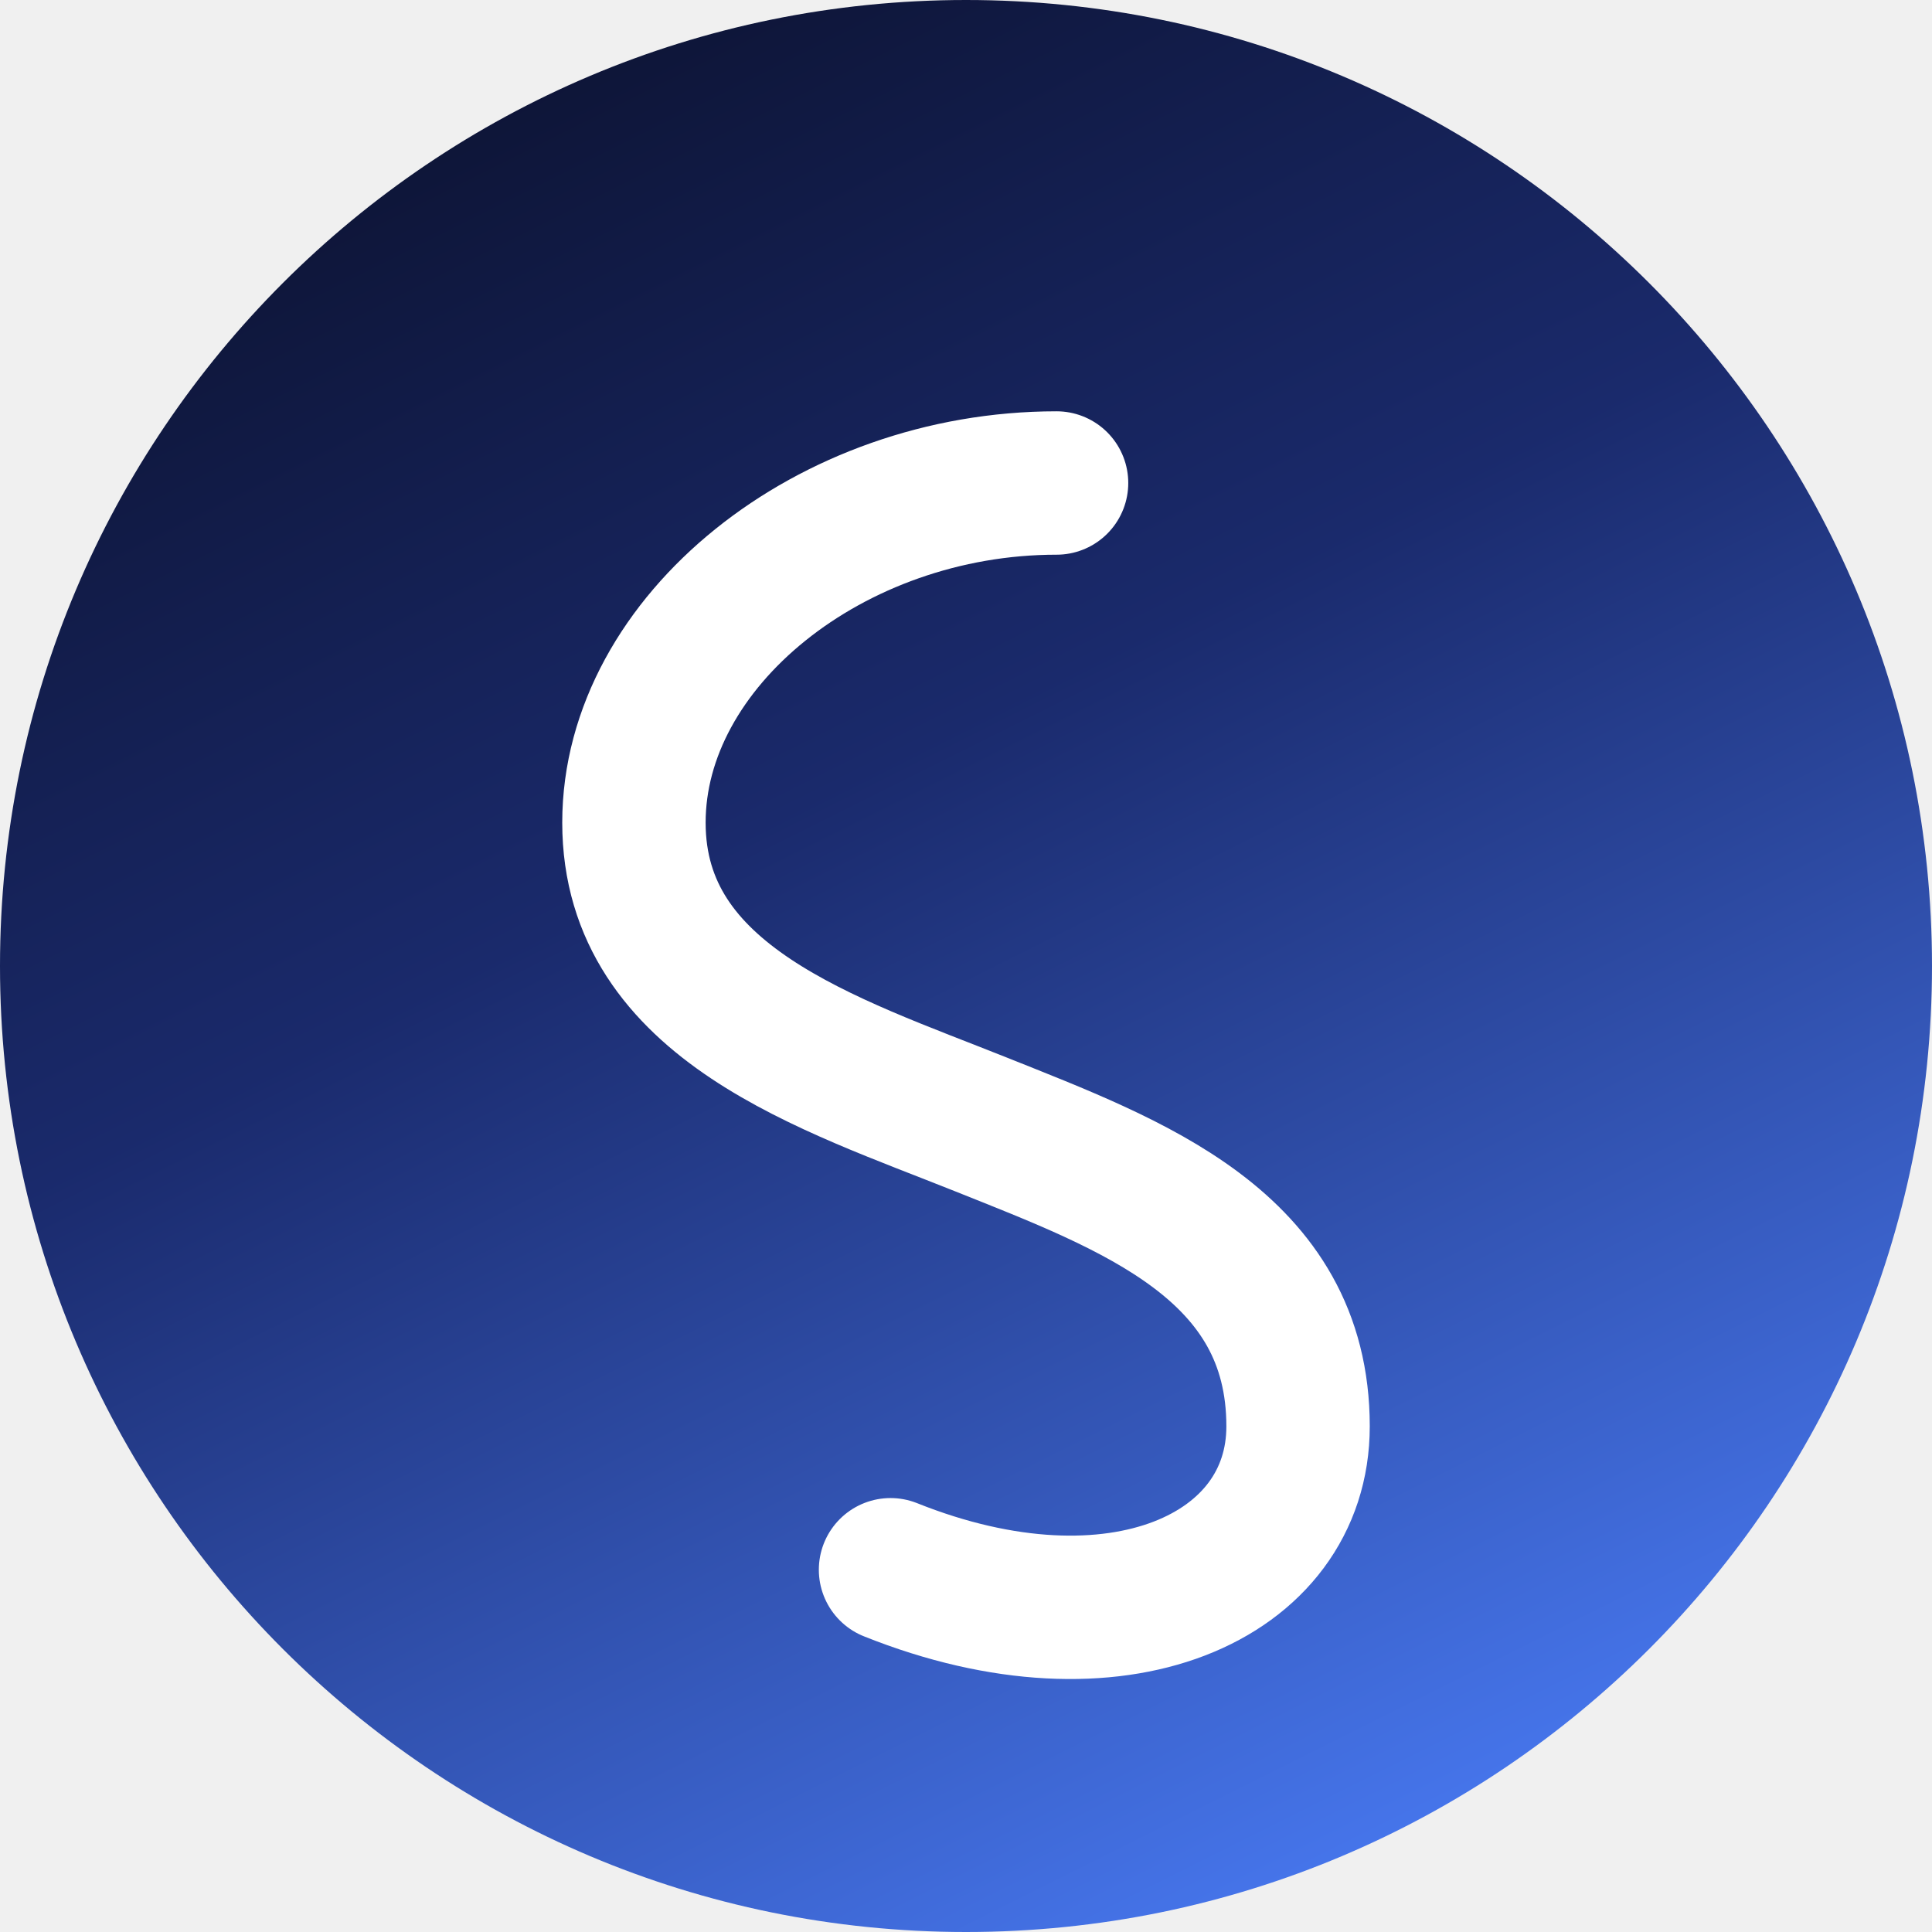
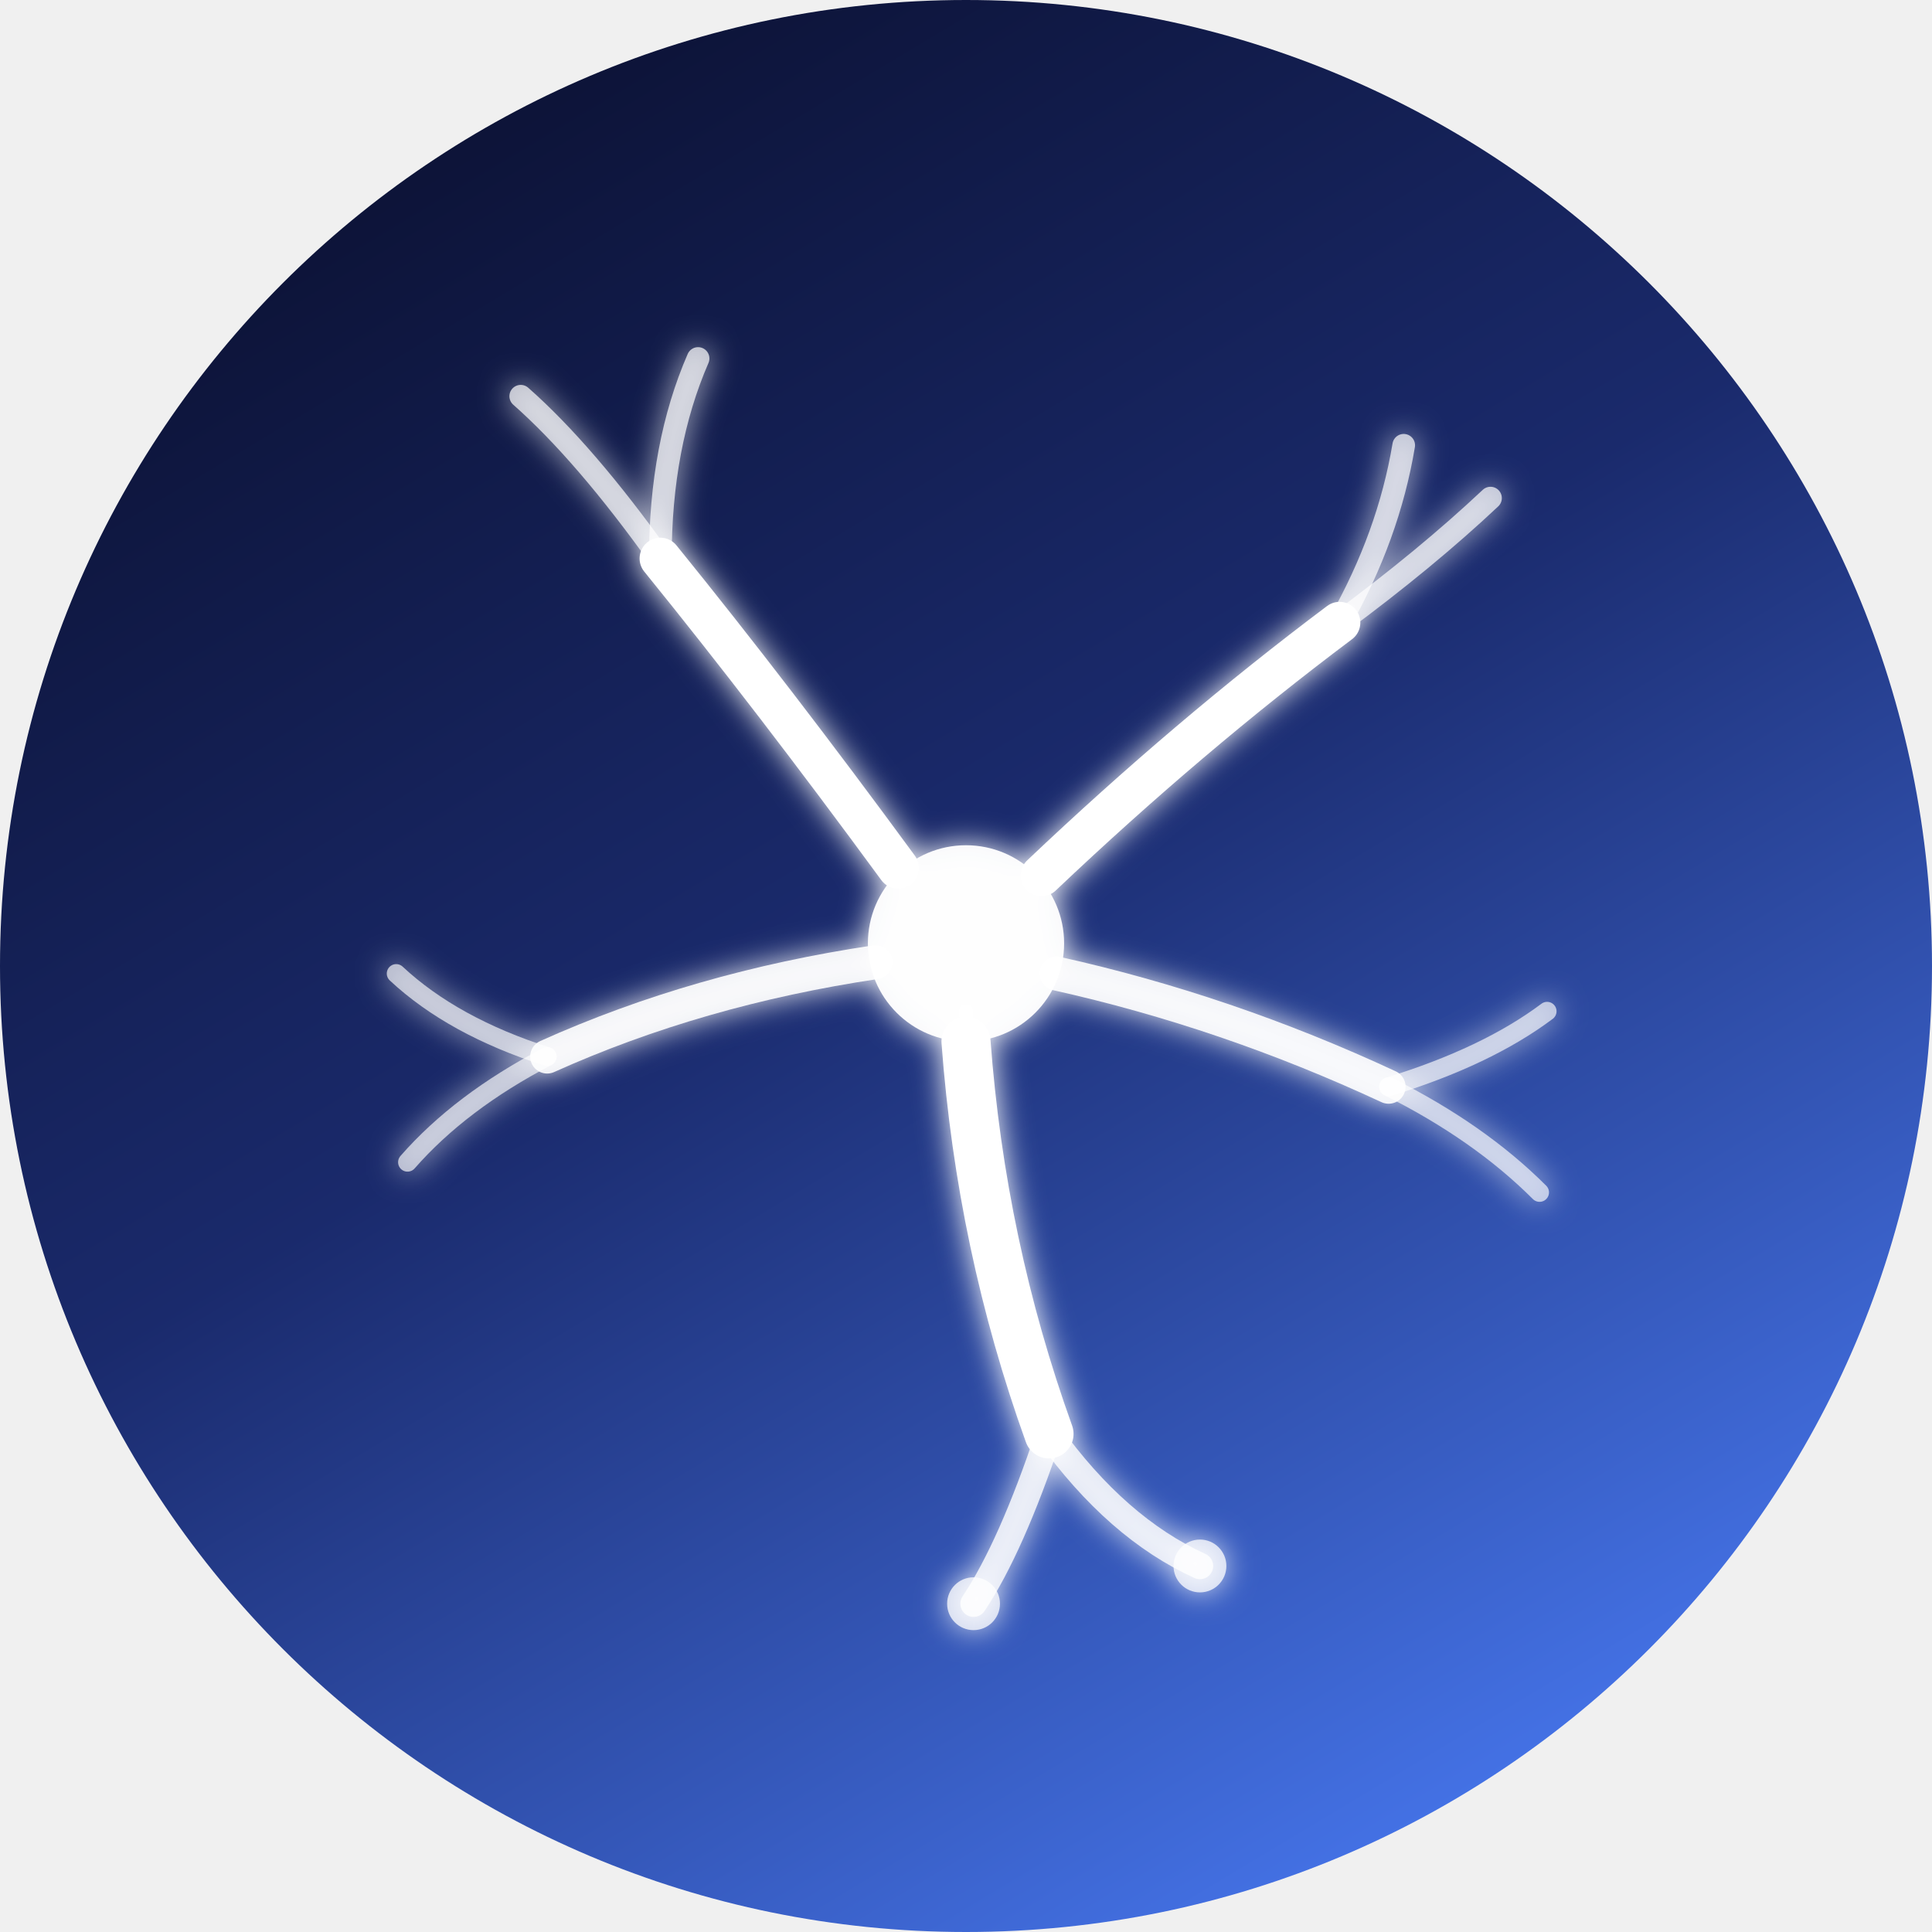
<svg xmlns="http://www.w3.org/2000/svg" viewBox="0 0 512 512" width="512" height="512">
  <defs>
-     <linearGradient id="bg" x1="0.25" y1="0" x2="0.75" y2="1">
-       <stop offset="0%" stop-color="#0c1230" />
-       <stop offset="40%" stop-color="#1a2a6c" />
+     <linearGradient id="bg" x1="0.2" y1="0" x2="0.8" y2="1">
+       <stop offset="0%" stop-color="#0a0f2e" />
+       <stop offset="45%" stop-color="#1a2a6c" />
      <stop offset="100%" stop-color="#4a7cf7" />
    </linearGradient>
+     <filter id="glow">
+       <feGaussianBlur stdDeviation="4" result="blur" />
+       <feMerge>
+         <feMergeNode in="blur" />
+         <feMergeNode in="SourceGraphic" />
+       </feMerge>
+     </filter>
  </defs>
  <circle cx="256" cy="256" r="256" fill="url(#bg)" />
-   <path d="M 280 128            C 220 128, 168 170, 168 218            C 168 266, 220 282, 260 298            C 300 314, 344 330, 344 378            C 344 418, 296 440, 236 416" fill="none" stroke="#ffffff" stroke-width="38" stroke-linecap="round" />
+   <g filter="url(#glow)">
+     <circle cx="256" cy="250" r="26" fill="#ffffff" opacity="0.95" />
+     <path d="M 256 276 Q 260 330 278 380" stroke="#ffffff" stroke-width="13" fill="none" stroke-linecap="round" />
+     <path d="M 278 380 Q 296 405 318 415" stroke="#ffffff" stroke-width="7" fill="none" stroke-linecap="round" opacity="0.8" />
+     <path d="M 278 380 Q 268 410 258 425" stroke="#ffffff" stroke-width="7" fill="none" stroke-linecap="round" opacity="0.8" />
+     <circle cx="318" cy="415" r="7" fill="#ffffff" opacity="0.75" />
+     <circle cx="258" cy="425" r="7" fill="#ffffff" opacity="0.75" />
+     <path d="M 238 230 Q 205 185 175 148" stroke="#ffffff" stroke-width="11" fill="none" stroke-linecap="round" />
+     <path d="M 175 148 Q 155 120 138 105" stroke="#ffffff" stroke-width="6" fill="none" stroke-linecap="round" opacity="0.7" />
+     <path d="M 175 148 Q 175 118 185 95" stroke="#ffffff" stroke-width="6" fill="none" stroke-linecap="round" opacity="0.7" />
+     <path d="M 276 232 Q 315 195 355 165" stroke="#ffffff" stroke-width="11" fill="none" stroke-linecap="round" />
+     <path d="M 355 165 Q 378 148 395 132" stroke="#ffffff" stroke-width="6" fill="none" stroke-linecap="round" opacity="0.7" />
+     <path d="M 355 165 Q 368 142 372 118" stroke="#ffffff" stroke-width="6" fill="none" stroke-linecap="round" opacity="0.7" />
+     <path d="M 232 255 Q 185 262 145 280" stroke="#ffffff" stroke-width="9" fill="none" stroke-linecap="round" opacity="0.9" />
+     <path d="M 145 280 Q 122 292 108 308" stroke="#ffffff" stroke-width="5" fill="none" stroke-linecap="round" opacity="0.65" />
+     <path d="M 145 280 Q 120 272 105 258" stroke="#ffffff" stroke-width="5" fill="none" stroke-linecap="round" opacity="0.65" />
+     <path d="M 280 258 Q 325 268 368 288" stroke="#ffffff" stroke-width="9" fill="none" stroke-linecap="round" opacity="0.9" />
+     <path d="M 368 288 Q 392 300 408 316" stroke="#ffffff" stroke-width="5" fill="none" stroke-linecap="round" opacity="0.65" />
+     <path d="M 368 288 Q 394 280 410 268" stroke="#ffffff" stroke-width="5" fill="none" stroke-linecap="round" opacity="0.65" />
+   </g>
</svg>
